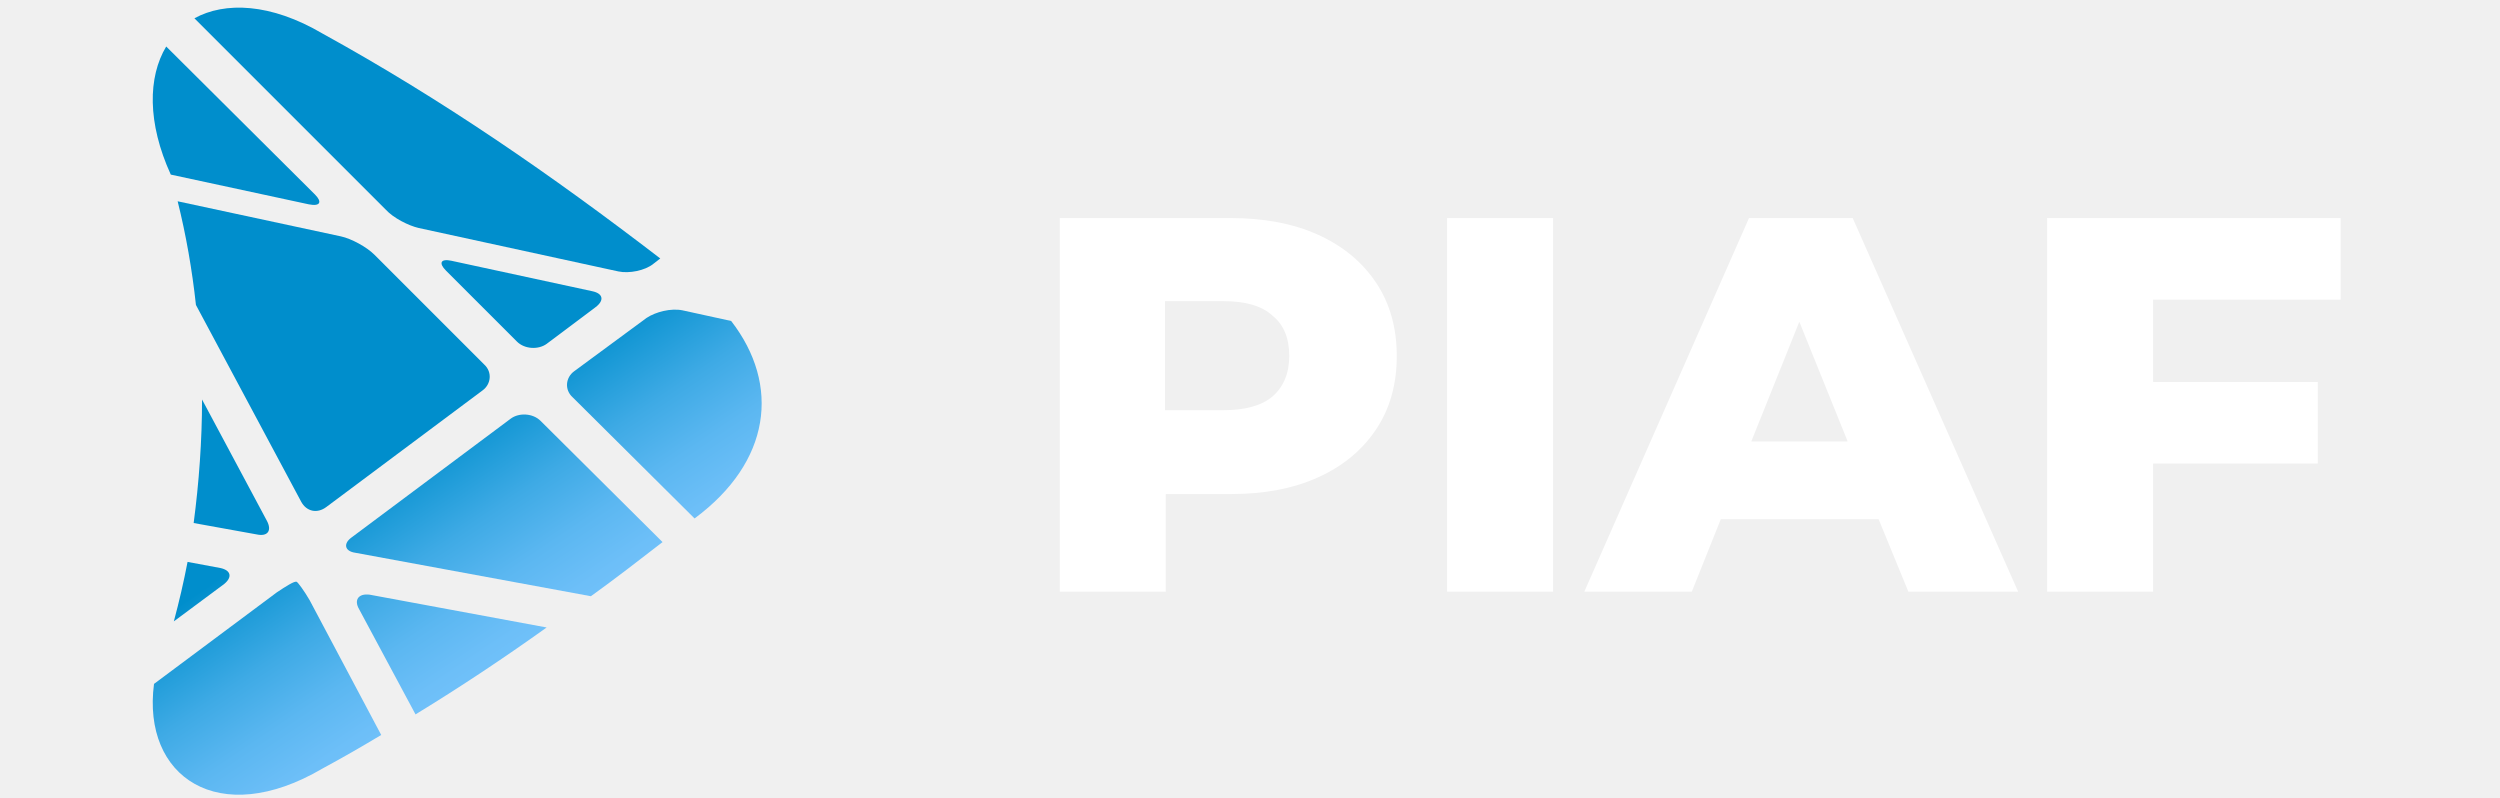
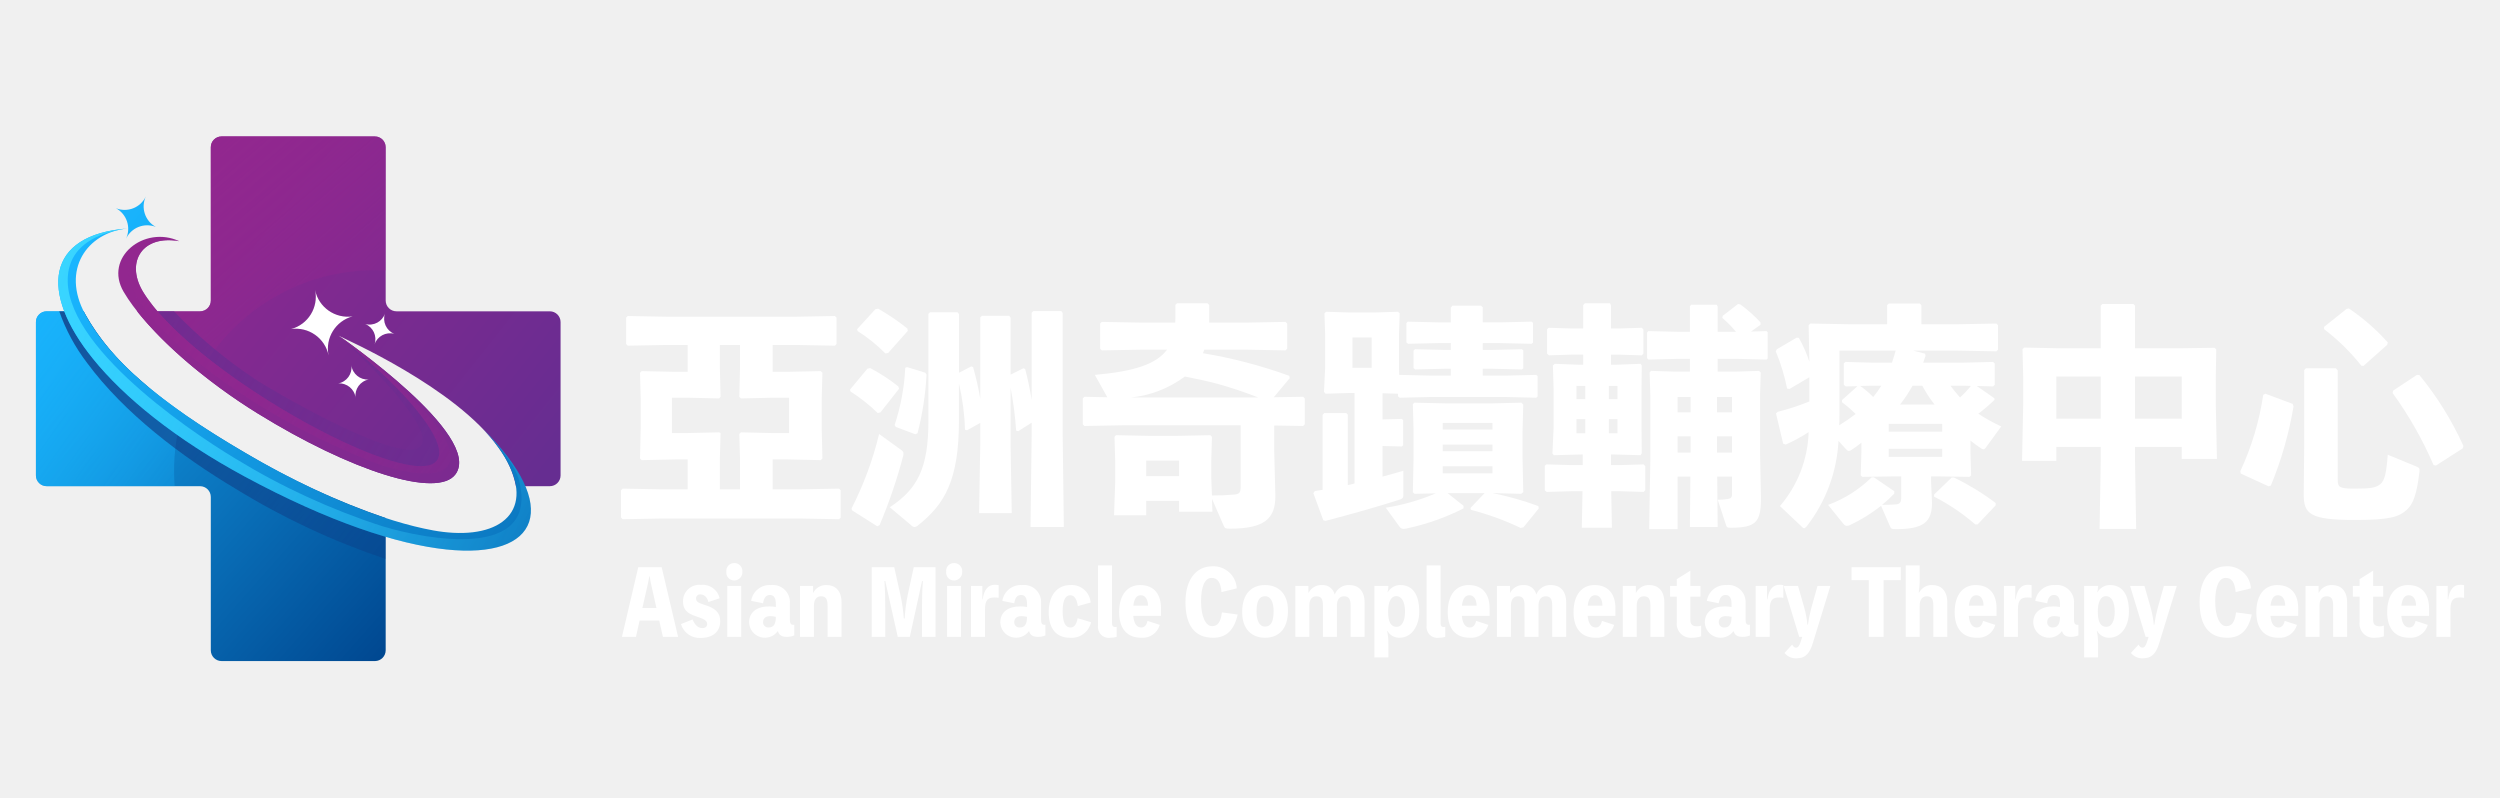
- <svg xmlns="http://www.w3.org/2000/svg" version="1.1" id="Layer_1" x="0px" y="0px" viewBox="0 0 327.9 104.6" style="enable-background:new 0 0 327.9 104.6;" xml:space="preserve">
-   <style type="text/css">
- 	.st0{fill:url(#SVGID_1_);}
- 	.st1{fill:url(#SVGID_2_);}
- 	.st2{fill:url(#SVGID_3_);}
- 	.st3{fill:url(#SVGID_4_);}
- 	.st4{fill:url(#SVGID_5_);}
- 	.st5{fill:url(#SVGID_6_);}
- 	.st6{fill:url(#SVGID_7_);}
- 	.st7{fill:url(#SVGID_8_);}
- 	.st8{fill:url(#SVGID_9_);}
- 	.st9{fill:url(#SVGID_10_);}
- 	.st10{fill:#FFFFFF;}
- </style>
-   <g>
-     <g>
-       <linearGradient id="SVGID_1_" gradientUnits="userSpaceOnUse" x1="16.32" y1="18.852" x2="64.75" y2="90.652">
-         <stop offset="0.626" style="stop-color:#008ECC" />
-         <stop offset="0.674" style="stop-color:#1698D5" />
-         <stop offset="0.773" style="stop-color:#3EAAE5" />
-         <stop offset="0.864" style="stop-color:#5BB7F1" />
-         <stop offset="0.943" style="stop-color:#6DBFF8" />
-         <stop offset="1" style="stop-color:#73C2FB" />
-       </linearGradient>
-       <path class="st0" d="M47.1,79.9l7.4,13.8c5.9-3.6,11.6-7.4,17.2-11.4l-23.2-4.3C47,77.8,46.4,78.7,47.1,79.9z" />
-       <linearGradient id="SVGID_2_" gradientUnits="userSpaceOnUse" x1="-5.94" y1="33.867" x2="42.489" y2="105.667">
-         <stop offset="0.626" style="stop-color:#008ECC" />
-         <stop offset="0.674" style="stop-color:#1698D5" />
-         <stop offset="0.773" style="stop-color:#3EAAE5" />
-         <stop offset="0.864" style="stop-color:#5BB7F1" />
-         <stop offset="0.943" style="stop-color:#6DBFF8" />
-         <stop offset="1" style="stop-color:#73C2FB" />
-       </linearGradient>
-       <path class="st1" d="M38.9,76.3c-0.3-0.1-1.4,0.6-2.6,1.4l-16.1,12c-1.6,12.2,8.5,19.1,22.1,11.1c2.6-1.4,5.2-2.9,7.7-4.4    l-9.4-17.7C39.9,77.5,39.1,76.4,38.9,76.3z" />
-       <linearGradient id="SVGID_3_" gradientUnits="userSpaceOnUse" x1="50.78" y1="-4.391" x2="99.21" y2="67.408">
-         <stop offset="0.626" style="stop-color:#008ECC" />
-         <stop offset="0.674" style="stop-color:#1698D5" />
-         <stop offset="0.773" style="stop-color:#3EAAE5" />
-         <stop offset="0.864" style="stop-color:#5BB7F1" />
-         <stop offset="0.943" style="stop-color:#6DBFF8" />
-         <stop offset="1" style="stop-color:#73C2FB" />
-       </linearGradient>
-       <path class="st2" d="M84.8,41.7l-9.5,7c-1.1,0.8-1.3,2.4-0.2,3.4L91.1,68c10-7.4,11.3-17.5,4.8-25.9l-6.4-1.4    C88,40.4,86,40.9,84.8,41.7z" />
-       <linearGradient id="SVGID_4_" gradientUnits="userSpaceOnUse" x1="26.157" y1="12.217" x2="74.587" y2="84.017">
-         <stop offset="0.626" style="stop-color:#008ECC" />
-         <stop offset="0.674" style="stop-color:#1698D5" />
-         <stop offset="0.773" style="stop-color:#3EAAE5" />
-         <stop offset="0.864" style="stop-color:#5BB7F1" />
-         <stop offset="0.943" style="stop-color:#6DBFF8" />
-         <stop offset="1" style="stop-color:#73C2FB" />
-       </linearGradient>
-       <path class="st3" d="M70.9,55.2c-1-1-2.8-1.1-3.9-0.3L46.1,70.5c-1.1,0.8-0.9,1.8,0.5,2l30.9,5.7c3.2-2.3,6.3-4.7,9.4-7.1    L70.9,55.2z" />
-       <linearGradient id="SVGID_5_" gradientUnits="userSpaceOnUse" x1="43.777" y1="0.333" x2="92.206" y2="72.132">
-         <stop offset="0.626" style="stop-color:#008ECC" />
-         <stop offset="0.674" style="stop-color:#1698D5" />
-         <stop offset="0.773" style="stop-color:#3EAAE5" />
-         <stop offset="0.864" style="stop-color:#5BB7F1" />
-         <stop offset="0.943" style="stop-color:#6DBFF8" />
-         <stop offset="1" style="stop-color:#73C2FB" />
-       </linearGradient>
-       <path class="st4" d="M77.7,38.2l-18.5-4c-1.4-0.3-1.7,0.3-0.7,1.3l9.3,9.3c1,1,2.8,1.1,3.9,0.3l6.4-4.8    C79.3,39.4,79.1,38.5,77.7,38.2z" />
-       <linearGradient id="SVGID_6_" gradientUnits="userSpaceOnUse" x1="24.538" y1="13.31" x2="72.967" y2="85.109">
-         <stop offset="0.626" style="stop-color:#008ECC" />
-         <stop offset="0.674" style="stop-color:#1698D5" />
-         <stop offset="0.773" style="stop-color:#3EAAE5" />
-         <stop offset="0.864" style="stop-color:#5BB7F1" />
-         <stop offset="0.943" style="stop-color:#6DBFF8" />
-         <stop offset="1" style="stop-color:#73C2FB" />
-       </linearGradient>
-       <path class="st5" d="M41.3,25.5L21.8,6.1c-2.4,4-2.5,10,0.6,16.8l18.1,3.9C42,27.1,42.3,26.5,41.3,25.5z" />
-       <linearGradient id="SVGID_7_" gradientUnits="userSpaceOnUse" x1="3.661" y1="27.391" x2="52.09" y2="99.191">
-         <stop offset="0.626" style="stop-color:#008ECC" />
-         <stop offset="0.674" style="stop-color:#1698D5" />
-         <stop offset="0.773" style="stop-color:#3EAAE5" />
-         <stop offset="0.864" style="stop-color:#5BB7F1" />
-         <stop offset="0.943" style="stop-color:#6DBFF8" />
-         <stop offset="1" style="stop-color:#73C2FB" />
-       </linearGradient>
-       <path class="st6" d="M35,68.3l-8.5-15.9c0,5.4-0.4,10.9-1.1,16.2l8.3,1.5C35.1,70.4,35.7,69.6,35,68.3z" />
-       <linearGradient id="SVGID_8_" gradientUnits="userSpaceOnUse" x1="43.932" y1="0.228" x2="92.362" y2="72.027">
-         <stop offset="0.626" style="stop-color:#008ECC" />
-         <stop offset="0.674" style="stop-color:#1698D5" />
-         <stop offset="0.773" style="stop-color:#3EAAE5" />
-         <stop offset="0.864" style="stop-color:#5BB7F1" />
-         <stop offset="0.943" style="stop-color:#6DBFF8" />
-         <stop offset="1" style="stop-color:#73C2FB" />
-       </linearGradient>
-       <path class="st7" d="M54.9,29.9l26.2,5.7c1.4,0.3,3.5-0.1,4.6-1l0.9-0.7C72.4,23,58.1,13.1,42.3,4.4c-6.8-4-12.8-4.2-16.8-2    l25.1,25.1C51.6,28.6,53.6,29.6,54.9,29.9z" />
-       <linearGradient id="SVGID_9_" gradientUnits="userSpaceOnUse" x1="-4.338" y1="32.786" x2="44.092" y2="104.586">
-         <stop offset="0.626" style="stop-color:#008ECC" />
-         <stop offset="0.674" style="stop-color:#1698D5" />
-         <stop offset="0.773" style="stop-color:#3EAAE5" />
-         <stop offset="0.864" style="stop-color:#5BB7F1" />
-         <stop offset="0.943" style="stop-color:#6DBFF8" />
-         <stop offset="1" style="stop-color:#73C2FB" />
-       </linearGradient>
-       <path class="st8" d="M28.9,74.5l-4.3-0.8c-0.5,2.6-1.1,5.2-1.8,7.8l6.6-4.9C30.5,75.7,30.3,74.8,28.9,74.5z" />
-       <linearGradient id="SVGID_10_" gradientUnits="userSpaceOnUse" x1="22.959" y1="14.375" x2="71.388" y2="86.174">
-         <stop offset="0.626" style="stop-color:#008ECC" />
-         <stop offset="0.674" style="stop-color:#1698D5" />
-         <stop offset="0.773" style="stop-color:#3EAAE5" />
-         <stop offset="0.864" style="stop-color:#5BB7F1" />
-         <stop offset="0.943" style="stop-color:#6DBFF8" />
-         <stop offset="1" style="stop-color:#73C2FB" />
-       </linearGradient>
-       <path class="st9" d="M39.5,65.8c0.7,1.3,2.1,1.6,3.3,0.7l20.5-15.3c1.1-0.8,1.3-2.4,0.2-3.4L49.1,33.4c-1-1-3-2.1-4.4-2.4    l-21.4-4.6c1.1,4.4,1.9,9,2.4,13.6L39.5,65.8z" />
-     </g>
-     <g>
-       <path class="st10" d="M172.9,30.8c3.3,1.5,5.8,3.6,7.6,6.3c1.8,2.7,2.7,5.9,2.7,9.6c0,3.7-0.9,6.9-2.7,9.6    c-1.8,2.7-4.3,4.8-7.6,6.3c-3.3,1.5-7.1,2.2-11.5,2.2h-8.5v12.8h-13.9v-49h22.4C165.7,28.6,169.6,29.3,172.9,30.8z M166.9,52    c1.4-1.2,2.2-3,2.2-5.3c0-2.3-0.7-4.1-2.2-5.3c-1.4-1.3-3.6-1.9-6.4-1.9h-7.7v14.3h7.7C163.3,53.8,165.5,53.2,166.9,52z" />
-       <path class="st10" d="M189.8,28.6h13.9v49h-13.9V28.6z" />
-       <path class="st10" d="M246.4,68.1h-20.7l-3.8,9.5h-14.1l21.6-49h13.6l21.7,49h-14.4L246.4,68.1z M242.3,57.8L236,42.2l-6.3,15.7    H242.3z" />
-       <path class="st10" d="M282.4,39.3v10.8H304v10.7h-21.6v16.8h-13.9v-49H307v10.7H282.4z" />
+ <svg xmlns="http://www.w3.org/2000/svg" xmlns:xlink="http://www.w3.org/1999/xlink" id="Layer_1" data-name="Layer 1" viewBox="0 0 327.9 104.6">
+   <defs>
+     <style>.cls-1{fill:url(#linear-gradient);}.cls-2{fill:url(#linear-gradient-2);}.cls-3{fill:url(#linear-gradient-3);}.cls-4{fill:url(#linear-gradient-4);}.cls-5{fill:url(#linear-gradient-5);}.cls-6{fill:url(#linear-gradient-6);}.cls-23,.cls-7{fill:#fff;}.cls-10,.cls-12,.cls-13,.cls-15,.cls-17,.cls-18,.cls-20,.cls-21,.cls-7,.cls-8{fill-rule:evenodd;}.cls-8{fill:url(#linear-gradient-7);}.cls-9{mask:url(#mask);}.cls-10{fill:#19b5fe;}.cls-11{mask:url(#mask-2);}.cls-12{fill:#102770;}.cls-13{fill:url(#未命名漸層_11);}.cls-14{mask:url(#mask-3);}.cls-15{fill:#92278f;}.cls-16{mask:url(#mask-4);}.cls-17{fill:#662d91;}.cls-18{fill:url(#linear-gradient-8);}.cls-19{mask:url(#mask-5);}.cls-20{fill:#39d5ff;}.cls-21{fill:url(#未命名漸層_11-2);}.cls-22{mask:url(#mask-6);}</style>
+     <linearGradient id="linear-gradient" x1="40814.976" y1="-20646.877" x2="41370.985" y2="-21041.886" gradientTransform="matrix(0.072, 0, 0, -0.072, -2940.789, -1445.955)" gradientUnits="userSpaceOnUse">
+       <stop offset="0" stop-color="#fff" />
+       <stop offset="1" stop-color="#fff" stop-opacity="0" />
+     </linearGradient>
+     <linearGradient id="linear-gradient-2" x1="40540.918" y1="-20407.729" x2="41839.066" y2="-21264.548" xlink:href="#linear-gradient" />
+     <linearGradient id="linear-gradient-3" x1="41095.895" y1="-20283.51" x2="41581.613" y2="-20851.777" xlink:href="#linear-gradient" />
+     <linearGradient id="linear-gradient-4" x1="40844.987" y1="-20492.428" x2="41922.623" y2="-21084.964" xlink:href="#linear-gradient" />
+     <linearGradient id="linear-gradient-5" x1="40944.576" y1="-20601.027" x2="41934.648" y2="-21035.117" xlink:href="#linear-gradient" />
+     <linearGradient id="linear-gradient-6" x1="40957.975" y1="-20451.253" x2="41781.107" y2="-21008.063" xlink:href="#linear-gradient" />
+     <linearGradient id="linear-gradient-7" x1="41543.083" y1="-21288.691" x2="40764.559" y2="-20600.759" gradientTransform="matrix(0.072, 0, 0, -0.072, -2940.789, -1445.955)" gradientUnits="userSpaceOnUse">
+       <stop offset="0" stop-color="#004790" />
+       <stop offset="1" stop-color="#19b5fe" />
+     </linearGradient>
+     <mask id="mask" x="4.649" y="40.768" width="19.363" height="23.063" maskUnits="userSpaceOnUse">
+       <g id="id0">
+         <rect class="cls-1" x="4.649" y="40.768" width="19.363" height="23.063" />
+       </g>
+     </mask>
+     <mask id="mask-2" x="7.705" y="40.768" width="42.945" height="32.615" maskUnits="userSpaceOnUse">
+       <g id="id2">
+         <rect class="cls-2" x="7.705" y="40.768" width="42.945" height="32.615" />
+       </g>
+     </mask>
+     <linearGradient id="未命名漸層_11" x1="41848.726" y1="-20926.032" x2="41150.627" y2="-20370.894" gradientTransform="matrix(0.072, 0, 0, -0.072, -2940.789, -1445.955)" gradientUnits="userSpaceOnUse">
+       <stop offset="0" stop-color="#662d91" />
+       <stop offset="1" stop-color="#92278f" />
+     </linearGradient>
+     <mask id="mask-3" x="17.929" y="17.831" width="32.72" height="31.098" maskUnits="userSpaceOnUse">
+       <g id="id4">
+         <rect class="cls-3" x="17.929" y="17.831" width="32.72" height="31.098" />
+       </g>
+     </mask>
+     <mask id="mask-4" x="20.587" y="40.768" width="37.083" height="20.436" maskUnits="userSpaceOnUse">
+       <g id="id6">
+         <rect class="cls-4" x="20.587" y="40.768" width="37.083" height="20.436" />
+       </g>
+     </mask>
+     <linearGradient id="linear-gradient-8" x1="42356.295" y1="-21556.214" x2="41002.168" y2="-20535.557" xlink:href="#linear-gradient-7" />
+     <mask id="mask-5" x="7.581" y="29.904" width="62.12" height="42.382" maskUnits="userSpaceOnUse">
+       <g id="id8">
+         <rect class="cls-5" x="7.581" y="29.904" width="62.12" height="42.382" />
+       </g>
+     </mask>
+     <linearGradient id="未命名漸層_11-2" x1="42249.227" y1="-21328.57" x2="41084.783" y2="-20567.423" xlink:href="#未命名漸層_11" />
+     <mask id="mask-6" x="16.784" y="31.21" width="42.381" height="30.953" maskUnits="userSpaceOnUse">
+       <g id="id10">
+         <rect class="cls-6" x="16.784" y="31.21" width="42.381" height="30.953" />
+       </g>
+     </mask>
+   </defs>
+   <g id="Layer_1-2" data-name="Layer_1">
+     <g id="_2327149943952" data-name=" 2327149943952">
+       <path class="cls-7" d="M49.123,45.173a2.146,2.146,0,0,0-1.227-2.677,2.146,2.146,0,0,0,2.6-1.382,2.146,2.146,0,0,0,1.227,2.677A2.146,2.146,0,0,0,49.123,45.173Z" />
+       <path class="cls-7" d="M46.636,52.159a2.146,2.146,0,0,0-2.277-1.867,2.146,2.146,0,0,0,1.731-2.382,2.146,2.146,0,0,0,2.277,1.868,2.146,2.146,0,0,0-1.731,2.382Z" />
+       <path class="cls-7" d="M43.097,46.612A4.383,4.383,0,0,0,38.172,43.162a4.383,4.383,0,0,0,3.157-5.118,4.382,4.382,0,0,0,4.925,3.45A4.383,4.383,0,0,0,43.097,46.612Z" />
+       <path class="cls-8" d="M10.971,40.831H6.122a1.414,1.414,0,0,0-1.411,1.411V62.358A1.413,1.413,0,0,0,6.122,63.769H26.238a1.413,1.413,0,0,1,1.411,1.411V85.295a1.414,1.414,0,0,0,1.411,1.411H49.175a1.413,1.413,0,0,0,1.411-1.411V67.946a97.886,97.886,0,0,1-18.392-8.532C20.567,52.626,14.371,47.085,11.164,41.201q-.101-.186-.193-.37Z" />
+       <g class="cls-9">
+         <path class="cls-10" d="M10.971,40.831H6.122a1.414,1.414,0,0,0-1.411,1.411V62.358A1.413,1.413,0,0,0,6.122,63.769H22.904q-.073-.98-.074-1.978a26.351,26.351,0,0,1,1.118-7.611c-6.496-4.557-10.439-8.676-12.784-12.978q-.101-.186-.193-.37Z" />
+       </g>
+       <g class="cls-11">
+         <path class="cls-12" d="M10.971,40.831H7.768A24.563,24.563,0,0,0,11.431,47.61c4.887,6.619,12.416,12.287,19.423,16.468a95.362,95.362,0,0,0,19.732,9.242V69.552c-1.978-.703-3.922-1.521-5.783-2.375A106.546,106.546,0,0,1,31.706,59.927a88.936,88.936,0,0,1-13.101-9.886,32.266,32.266,0,0,1-7.44-8.839q-.101-.186-.193-.37Z" />
+       </g>
+       <path class="cls-13" d="M49.175,17.894H29.06a1.413,1.413,0,0,0-1.411,1.411V39.421a1.413,1.413,0,0,1-1.411,1.411H17.993c3.397,4.297,9.271,9.361,15.793,13.388C46.03,61.782,57.42,65.447,59.757,62.185c3.616-5.049-15.024-17.945-15.329-18.147.676.373,15.383,6.783,20.946,14.659a12.283,12.283,0,0,1,2.301,5.072h4.439a1.413,1.413,0,0,0,1.411-1.411V42.242a1.414,1.414,0,0,0-1.411-1.411H51.997a1.414,1.414,0,0,1-1.411-1.411V19.305a1.413,1.413,0,0,0-1.411-1.411Zm-.052,27.279a2.146,2.146,0,0,0-1.227-2.677,2.146,2.146,0,0,0,2.6-1.382,2.146,2.146,0,0,0,1.227,2.677A2.146,2.146,0,0,0,49.123,45.173ZM46.636,52.159a2.146,2.146,0,0,0-2.277-1.867A2.146,2.146,0,0,0,46.09,47.91a2.146,2.146,0,0,0,2.277,1.868,2.146,2.146,0,0,0-1.731,2.382ZM43.097,46.612A4.383,4.383,0,0,0,38.172,43.161a4.383,4.383,0,0,0,3.157-5.118,4.382,4.382,0,0,0,4.925,3.45,4.383,4.383,0,0,0-3.157,5.118Z" />
+       <g class="cls-14">
+         <path class="cls-15" d="M49.175,17.894H29.06a1.413,1.413,0,0,0-1.411,1.411V39.421a1.413,1.413,0,0,1-1.411,1.411H17.993a53.251,53.251,0,0,0,8.222,8.035A26.341,26.341,0,0,1,49.182,35.44q.707,0,1.404.038V19.305a1.413,1.413,0,0,0-1.411-1.411Z" />
+       </g>
+       <g class="cls-16">
+         <path class="cls-17" d="M22.816,40.831h-2.167C29.298,50.963,52.908,63.672,56.989,60.703c2.508-1.825-2.811-8.838-12.562-16.665C45.937,45.337,58.853,57.453,54.592,58.877c-3.68,1.23-19.201-7.818-21.279-9.244a62.816,62.816,0,0,1-10.497-8.802Z" />
+       </g>
+       <path class="cls-18" d="M63.27,56.191c10.427,10.269,7.48,17.154-4.706,15.88-6.437-.673-15.453-3.622-26.437-9.552C23.033,57.61,16.284,52.117,12.201,47.058c-7.085-8.778-6.146-16.249,4.494-17.091-5.242.535-8.723,5.377-5.53,11.235a26.227,26.227,0,0,0,2.403,3.631c3.608,4.605,9.411,9.202,18.626,14.581,9.482,5.535,18.246,8.997,24.613,10.152a21.055,21.055,0,0,0,2.619.315c7.408.399,11.05-3.96,5.948-11.184a21.23,21.23,0,0,0-2.104-2.506ZM16.525,31.318a3.074,3.074,0,0,1,3.923-1.549,3.074,3.074,0,0,1-1.318-4.007,3.073,3.073,0,0,1-3.922,1.55,3.073,3.073,0,0,1,1.317,4.007Z" />
+       <g class="cls-19">
+         <path class="cls-20" d="M63.27,56.191c10.427,10.269,7.48,17.154-4.706,15.88-6.437-.673-15.453-3.622-26.436-9.552C23.033,57.61,16.284,52.117,12.201,47.058c-7.085-8.778-6.146-16.249,4.494-17.091a9.021,9.021,0,0,0-1.196.203c-3.728.767-5.898,2.567-6.457,5.09C7.037,44.314,24.182,56.138,30.89,60.16a90.018,90.018,0,0,0,19.242,8.856c5.85,1.784,20.503,4.503,17.98-5.883-.484-1.994-2.203-4.141-4.441-6.519q-.197-.213-.401-.424Z" />
+       </g>
+       <path class="cls-21" d="M17.413,40.074A20.874,20.874,0,0,1,16.223,38.286c-2.658-4.519,2.704-8.791,7.289-6.652-4.837-.857-7.021,2.689-4.835,6.497,6.138,10.377,33.858,25.813,38.313,22.572,2.508-1.825-2.811-8.838-12.562-16.665.305.203,18.945,13.099,15.329,18.148-2.336,3.262-13.727-.403-25.971-7.966-6.908-4.266-13.092-9.697-16.372-14.146Z" />
+       <g class="cls-22">
+         <path class="cls-15" d="M56.99,60.703c2.508-1.825-2.811-8.838-12.562-16.665.034.022.295.203.728.512Q58.448,55,59.071,59.509c.591,4.278-7.348,2.128-9.3,1.434A91.742,91.742,0,0,1,28.646,49.572c-2.775-2.002-8.062-6.305-10.502-10.29a7.848,7.848,0,0,1-1.286-3.468c-.186-3.007,2.256-5.498,6.654-4.18-4.837-.857-7.021,2.689-4.835,6.497q.101.171.21.344c6.534,10.37,33.697,25.434,38.103,22.228Z" />
+       </g>
    </g>
  </g>
+   <path class="cls-23" d="M101.34,48.768h1.912l4.402-.093.213.216-.091,3.398v3.892l.091,3.954-.213.216-4.402-.093h-1.912v3.923h3.673l5.039-.093.213.216v3.583l-.213.216-5.039-.093H86.707l-5.04.093-.213-.216v-3.583l.213-.216,5.04.093h3.491V60.259H88.559l-4.402.093-.213-.216.091-3.954V52.29l-.091-3.398.213-.216,4.402.093h1.639V45.247h-2.823l-5.04.093-.213-.216V41.664l.213-.216,5.04.092h17.092l5.039-.092.213.216v3.46l-.213.216-5.039-.093h-3.127Zm-6.922-3.521v3.027l.091,3.768-.182.216-4.129-.093H88.134v4.633h2.095l4.098-.092.182.092L94.418,60.167v4.016H97.059V60.167L96.968,56.923l.213-.216,4.098.092h2.216V52.166h-2.216l-4.098.093-.213-.216.091-3.768V45.247Z" />
+   <path class="cls-23" d="M115.486,54.081l-.364.092A21.873,21.873,0,0,0,111.57,51.363l-.091-.247,2.277-2.749.364-.093a22.861,22.861,0,0,1,3.704,2.409l.091.309ZM111.691,66.684a44.323,44.323,0,0,0,3.613-9.761l2.945,2.132c.304.216.273.432.213.741a67.394,67.394,0,0,1-3.097,9.081l-.304.155-3.309-2.1Zm4.797-20.387-.364.062a19.84,19.84,0,0,0-3.643-2.934l-.061-.247,2.398-2.626.364-.062a29.687,29.687,0,0,1,3.825,2.595l.061.309Zm16.059,12.016.152,8.989h-4.281l.152-8.989V55.471l-1.73.958-.273-.062a30.106,30.106,0,0,0-.789-6.054v4.757c0,7.969-1.882,11.058-5.373,13.839a.746.746,0,0,1-.455.216.678.678,0,0,1-.456-.247l-2.793-2.348c3.643-2.379,5.07-5.128,5.07-11.336v-14.024l.213-.216h3.613l.182.247v7.692l1.609-.834.243.093a38.84,38.84,0,0,1,.941,4.139v-10.657l.213-.216h3.582l.182.247V49.139l1.67-.834.243.093c.334,1.266.638,2.718.85,4.047V41.015l.213-.216h3.673l.182.247V56.954l.152,12.171h-4.371l.152-12.109V55.44l-1.761,1.112-.273-.062a45.642,45.642,0,0,0-.729-5.622Zm-13.57-10.163,2.398.741.152.247a39.138,39.138,0,0,1-1.184,7.692l-.303.124-2.55-.958-.152-.247a28.347,28.347,0,0,0,1.397-7.506Z" />
+   <path class="cls-23" d="M157.775,46.328a63.577,63.577,0,0,1,11.324,2.965l.061.309-2.095,2.502,3.856-.062.213.216v3.398l-.213.216-3.795-.062V59.116l.152,5.962c0,2.996-1.488,4.263-5.981,4.263-.607,0-.638-.062-.789-.371L158.959,65.418l.061,1.699h-4.371v-1.421h-4.311v1.885h-4.22l.152-4.325v-2.78l-.091-3.182.182-.216,4.554.093h3.309l4.523-.093.213.216-.091,3.182v2.162l.091,2.348a28.425,28.425,0,0,0,2.945-.124c.638-.062.82-.247.82-.988V55.78H147.271l-5.04.093-.213-.216V52.259l.213-.216,3.006.062-1.639-2.935c5.222-.463,8.075-1.421,9.472-3.305h-3.521l-5.04.093-.213-.216V42.436l.213-.216,5.04.092h4.584a4.874,4.874,0,0,0,.03-.68V39.995l.213-.216H158.382l.213.216v2.317h4.979l5.039-.092.213.216v3.305l-.213.216-5.039-.093h-5.616Zm7.256,5.807a54.306,54.306,0,0,0-5.343-1.792c-1.397-.371-2.854-.68-4.281-.958a14.295,14.295,0,0,1-7.074,2.749Zm-10.383,8.278h-4.311v2.039h4.311Z" />
+   <path class="cls-23" d="M181.333,55.008l2.52-.062.182.155v3.305l-.182.154-2.52-.062v4.016c.911-.247,1.822-.494,2.732-.772v3.213c0,.371-.182.494-.516.587-2.793.896-6.041,1.823-9.715,2.78l-.273-.093-1.305-3.552.213-.278c.334-.062.668-.093,1.002-.155V54.421l.213-.247h2.884l.213.216v9.236c.303-.062.577-.124.88-.216V51.548h-.789l-3.006.092-.213-.247.152-3.089v-4.448l-.091-2.749.213-.216,2.975.092h3.491l2.975-.092.213.216-.091,2.749v4.541l.03.772,4.038.093h2.732V48.367h-.85l-3.825.092-.213-.185V45.988l.182-.185,3.856.093h.85v-.896h-1.639l-3.977.093-.213-.185V42.374l.182-.185,4.007.093h1.639V40.335l.213-.247h3.734l.243.216v1.977h2.246l4.159-.093.182.155v2.595l-.182.155-4.159-.093h-2.246v.896H195.753l3.856-.093.182.155V48.305l-.182.154-3.856-.092h-1.275v.896h3.157l3.856-.093.182.154v2.688l-.182.154-3.856-.093H187.556l-3.977.093-.213-.185v-.371l-.031.031-2.004-.062Zm-1.427-6.765V44.258h-2.52V48.243Zm12.052,18.101v.34a30.707,30.707,0,0,1-7.438,2.626,2.323,2.323,0,0,1-.425.062.641.641,0,0,1-.546-.309l-1.791-2.471a27.749,27.749,0,0,0,6.557-1.885l-2.793.062-.213-.216.091-4.324V56.367l-.091-3.367.213-.185,4.098.093h6.041l3.886-.093.243.247-.091,3.46v3.552l.091,4.479-.273.216-3.764-.093a40.007,40.007,0,0,1,6.011,1.699l.061.309-2.004,2.471-.364.093a36.293,36.293,0,0,0-6.527-2.379l-.061-.247,1.852-1.946h-4.857ZM195.753,55.471H189.226v.865H195.753ZM189.226,58.313v.865H195.753v-.865Zm0,3.768H195.753V61.155H189.226Z" />
+   <path class="cls-23" d="M207.653,46.513h-1.548l-2.945.093-.243-.216V43.177l.213-.185,2.975.092h1.548V40.027l.213-.247h3.309l.121.278v3.027h1.002l3.036-.092.213.216v3.182l-.213.216-3.036-.093H211.296v1.328h.577l3.309-.124.152.216-.031,3.027v5.189l.031,3.305-.152.247-3.521-.093H211.296V61.001h1.245l3.036-.093.213.216v3.182l-.213.216-3.036-.093H211.327l.091,4.788H207.471l.091-4.788h-1.457l-3.248.093-.243-.216V61.093l.213-.185,3.279.093h1.488V59.611h-.243l-3.552.093-.182-.216.152-3.336V50.961l-.091-3.027.243-.216,3.248.124h.486Zm.273,4.108h-1.154V52.352h1.154Zm-1.154,4.356v1.853h1.154V54.977Zm5.373-2.626V50.622h-1.123V52.352Zm-1.123,4.479H212.146V54.977h-1.123Zm14.268,12.294h-3.643l.061-6.611h-1.67v6.888h-3.734l.152-8.958V51.857l-.091-2.996.182-.216,3.006.093h2.095v-1.668H220.009l-3.795.093-.182-.185V43.61l.152-.185,3.825.092h1.639v-3.336l.152-.216h3.37l.121.247v3.305h2.398a14.277,14.277,0,0,0-1.791-1.822l.061-.278,2.004-1.544.303.062a17.767,17.767,0,0,1,2.641,2.348v.309l-1.245.896,2.034-.062.152.154v3.429l-.152.155-3.673-.093h-2.732v1.668h2.459l2.975-.093.213.216-.091,2.996v7.537l.121,5.931c0,3.151-.637,3.892-3.977,3.892-.456,0-.516-.062-.607-.371l-1.093-3.305a7.724,7.724,0,0,0,1.336-.093c.364-.062.546-.185.546-.649V62.514h-1.943Zm-3.552-17.051h-1.7v2.008h1.7Zm0,5.159h-1.7v2.132h1.7Zm5.434-3.151v-2.008h-1.973v2.008Zm0,5.282V57.232h-1.973v2.132Z" />
+   <path class="cls-23" d="M248.454,62.483l-4.19.062-.213-.185.091-3.089V58.066q-.638.51-1.275.927a.833.833,0,0,1-.364.155c-.152,0-.243-.093-.425-.278l-.941-1.05a19.899,19.899,0,0,1-4.22,11.275c-.121.124-.213.185-.303.185a.26.26,0,0,1-.182-.093L233.457,66.376a15.599,15.599,0,0,0,3.764-9.7,21.569,21.569,0,0,1-3.006,1.637l-.334-.124-.941-3.954.212-.216a31.685,31.685,0,0,0,4.159-1.359V49.479l-2.611,1.544-.304-.062a25.723,25.723,0,0,0-1.488-4.88l.152-.278,2.58-1.514.303.031A17.132,17.132,0,0,1,237.313,47.44v-.062l-.091-4.726.213-.216,5.04.092h5.039V40.027l.213-.216h4.068l.213.216v2.502h4.797l5.039-.092.213.216v3.212l-.213.216-5.039-.093h-5.859l1.548.402.061.278c-.091.309-.213.618-.304.896h5.373l3.795-.093.213.216v2.78l-.213.216-2.155-.062,2.307,1.606.03.216a23,23,0,0,1-2.125,1.822,22.901,22.901,0,0,0,3.006,1.668L260.476,58.684c-.122.185-.213.247-.334.247a.836.836,0,0,1-.395-.185c-.455-.309-.88-.618-1.305-.958v1.483l.091,3.089-.213.185-4.19-.062h-.85v.711l.121,2.749c0,2.564-1.154,3.46-4.736,3.46-.577,0-.638-.062-.759-.34l-1.184-2.718a21.356,21.356,0,0,1-4.098,2.533,1.03,1.03,0,0,1-.394.093c-.182,0-.304-.093-.486-.309l-1.973-2.44a15.974,15.974,0,0,0,5.707-3.614h.303l2.672,1.823v.309a15.494,15.494,0,0,1-1.609,1.483c.759,0,1.245-.031,1.761-.062.577-.031.759-.247.759-.927V62.483Zm-6.618-12.016V47.656l.213-.185,3.4.093h2.702c.182-.525.334-1.05.486-1.575h-7.377v8.618c0,.402,0,.803-.031,1.174a24.364,24.364,0,0,0,2.155-1.483,15.902,15.902,0,0,0-1.791-1.544V52.475l2.034-1.823-1.548.031Zm2.155.154a12.892,12.892,0,0,1,1.7,1.452,13.015,13.015,0,0,0,1.062-1.483h-1.305Zm10.747,5.993V55.595h-7.013v1.02Zm-7.013,3.305h7.013V58.869h-7.013Zm6.011-6.858a16.343,16.343,0,0,1-1.609-2.471h-1.275a19.232,19.232,0,0,1-1.639,2.471Zm5.647,15.723h-.303a26.871,26.871,0,0,0-5.404-3.645v-.278l2.307-2.224h.304a32.385,32.385,0,0,1,5.464,3.336v.309Zm-3.552-18.194c.394.556.82,1.05,1.245,1.544a13.282,13.282,0,0,0,1.427-1.514l-.88-.031Z" />
+   <path class="cls-23" d="M269.705,58.622v1.823h-4.493l.152-7.414V49.51l-.091-3.707.213-.216,4.523.093h5.525V40.088l.213-.216H279.814l.212.216v5.591h5.92l4.523-.062.213.216-.061,3.676v3.429l.152,7.259h-4.615V58.622h-6.132V60.352l.152,9.02H275.381l.152-9.02V58.622Zm5.829-9.236h-5.829v5.529h5.829Zm10.625,5.529V49.386h-6.132v5.529Z" />
+   <path class="cls-23" d="M300.7,52.969l.121.34A48.268,48.268,0,0,1,297.846,63.688l-.304.093-3.643-1.668-.061-.309A36.198,36.198,0,0,0,296.845,51.795l.273-.155Zm5.92,10.009c0,.896.213,1.112,2.125,1.112,2.095,0,2.854-.093,3.461-.587.546-.463.789-1.359.971-3.861l3.825,1.576c.334.154.364.247.334.618-.334,2.935-.82,4.294-1.67,5.035-1.032.927-2.216,1.328-6.77,1.328-5.859,0-6.74-.741-6.74-3.336l.061-6.209V48.552l.213-.247h3.946l.243.278Zm1.153-22.457.304-.062a27.405,27.405,0,0,1,5.1,4.448l-.061.309-3.127,2.78-.273-.031a27.475,27.475,0,0,0-4.888-4.788v-.309Zm9.229,8.649.334.031a41.778,41.778,0,0,1,5.768,9.298l-.091.309-3.521,2.255-.304-.062a49.315,49.315,0,0,0-5.373-9.452l.061-.309Z" />
+   <path class="cls-23" d="M88.939,83.531H86.947l-.485-2.144h-2.573l-.474,2.144h-1.841l2.143-9.14h3.068Zm-3.488-6.679a12.216,12.216,0,0,1-.237-1.254h-.054c-.065.422-.151.844-.248,1.254l-.657,2.894h1.841Z" />
+   <path class="cls-23" d="M90.833,81.246c.345.797.775,1.136,1.281,1.136.42,0,.635-.223.635-.527,0-.492-.452-.68-1.529-1.043-1.12-.375-1.636-.891-1.636-1.933a2.144,2.144,0,0,1,2.369-2.168,2.266,2.266,0,0,1,2.434,1.758l-1.475.492c-.151-.633-.549-.996-1.034-.996a.512.512,0,0,0-.582.551c0,.351.248.551.98.773,1.443.434,2.186.973,2.186,2.203,0,1.348-.969,2.179-2.541,2.179a2.539,2.539,0,0,1-2.606-1.816Z" />
+   <path class="cls-23" d="M97.369,74.977a1.076,1.076,0,0,1-1.066,1.16,1.033,1.033,0,0,1-1.034-1.16,1.015,1.015,0,0,1,1.034-1.125A1.039,1.039,0,0,1,97.369,74.977Zm-.151,8.554H95.387V76.852h1.831Z" />
+   <path class="cls-23" d="M103.602,81.328c0,.422.14.621.42.621a.382.382,0,0,0,.151-.012v1.406a2.357,2.357,0,0,1-.98.188c-.7,0-1.023-.258-1.173-.762a2.075,2.075,0,0,1-3.768-1.113c0-1.382,1.023-2.121,2.648-2.121a4.785,4.785,0,0,1,.861.082v-.398c0-.809-.28-1.183-.775-1.183-.506,0-.786.34-.905,1.09l-1.561-.316a2.456,2.456,0,0,1,2.595-2.074,2.243,2.243,0,0,1,2.487,2.39Zm-1.841-.422a2.994,2.994,0,0,0-.765-.094c-.56,0-.915.293-.915.797a.679.679,0,0,0,.743.691C101.449,82.301,101.761,81.879,101.761,80.907Z" />
+   <path class="cls-23" d="M106.66,77.755a1.866,1.866,0,0,1,1.766-1.019c1.098,0,1.949.715,1.949,2.273v4.523h-1.831V79.43c0-.902-.258-1.219-.851-1.219-.528,0-.937.352-.937,1.219v4.101h-1.83V76.852H106.638v.902Z" />
+   <path class="cls-23" d="M122.702,74.392v9.14h-1.776V79.958c0-1.254.022-2.496.118-3.75h-.108l-1.604,7.323h-1.583l-1.637-7.323h-.108c.086,1.242.108,2.472.108,3.75v3.574h-1.777V74.392h2.95l.808,3.609a21.583,21.583,0,0,1,.452,3.117h.108a22.114,22.114,0,0,1,.409-3.105l.786-3.62Z" />
+   <path class="cls-23" d="M126.2,74.977a1.076,1.076,0,0,1-1.066,1.16,1.033,1.033,0,0,1-1.034-1.16,1.015,1.015,0,0,1,1.034-1.125A1.039,1.039,0,0,1,126.2,74.977Zm-.151,8.554H124.219V76.852h1.831Z" />
+   <path class="cls-23" d="M128.892,78.61c.172-1.266.711-1.91,1.572-1.91a2.559,2.559,0,0,1,.517.047v1.664a2.579,2.579,0,0,0-.517-.047c-.797,0-1.27.223-1.27,1.558v3.609h-1.841V76.852h1.486V78.61Z" />
+   <path class="cls-23" d="M136.547,81.328c0,.422.14.621.42.621a.382.382,0,0,0,.151-.012v1.406a2.358,2.358,0,0,1-.98.188c-.7,0-1.023-.258-1.173-.762a2.075,2.075,0,0,1-3.768-1.113c0-1.382,1.023-2.121,2.648-2.121a4.785,4.785,0,0,1,.862.082v-.398c0-.809-.28-1.183-.775-1.183-.506,0-.786.34-.905,1.09l-1.561-.316a2.456,2.456,0,0,1,2.595-2.074,2.243,2.243,0,0,1,2.487,2.39Zm-1.841-.422a2.994,2.994,0,0,0-.765-.094c-.56,0-.915.293-.915.797a.679.679,0,0,0,.743.691C134.393,82.301,134.705,81.879,134.705,80.907Z" />
+   <path class="cls-23" d="M143.103,81.61a2.612,2.612,0,0,1-2.767,2.039c-1.788,0-2.789-1.195-2.789-3.351,0-2.191,1.088-3.562,2.842-3.562a2.489,2.489,0,0,1,2.659,2.297l-1.679.457c-.14-.973-.495-1.418-.98-1.418-.538,0-1.012.445-1.012,2.098,0,1.57.409,2.133,1.034,2.133.388,0,.775-.281.926-1.219Z" />
+   <path class="cls-23" d="M145.848,81.692c0,.363.108.551.431.551a.552.552,0,0,0,.183-.023v1.312a2.783,2.783,0,0,1-.818.117,1.426,1.426,0,0,1-1.626-1.629V74.157h1.83Z" />
+   <path class="cls-23" d="M152.276,80.778H148.637c.108,1.113.517,1.523,1.066,1.523.409,0,.678-.305.808-.867l1.604.527a2.328,2.328,0,0,1-2.433,1.687c-1.852,0-2.896-1.195-2.896-3.351,0-2.39,1.174-3.562,2.745-3.562,1.96,0,2.746,1.359,2.746,3.023Zm-1.701-1.336c-.011-.914-.42-1.371-.948-1.371-.452,0-.861.305-.98,1.371Z" />
+   <path class="cls-23" d="M162.332,80.602c-.463,2.074-1.497,3.046-3.219,3.046-2.39,0-3.628-1.582-3.628-4.687,0-2.894,1.357-4.687,3.532-4.687a3.071,3.071,0,0,1,3.198,2.894l-2.003.492c-.108-1.289-.517-1.863-1.303-1.863-.872,0-1.378,1.101-1.378,3.082,0,1.898.56,3.246,1.443,3.246.754,0,1.12-.516,1.292-1.805Z" />
+   <path class="cls-23" d="M168.931,80.098c0,2.496-1.303,3.55-3.004,3.55-1.669,0-3.004-1.043-3.004-3.363,0-2.496,1.303-3.55,3.004-3.55C167.596,76.735,168.931,77.778,168.931,80.098Zm-1.884.07c0-1.09-.323-1.969-1.12-1.969-.754,0-1.12.621-1.12,2.015,0,1.09.323,1.968,1.12,1.968C166.681,82.184,167.047,81.551,167.047,80.168Z" />
+   <path class="cls-23" d="M171.633,77.755a1.866,1.866,0,0,1,1.766-1.019,1.595,1.595,0,0,1,1.658,1.254,1.956,1.956,0,0,1,1.96-1.254c1.109,0,1.96.715,1.96,2.273v4.523h-1.831V79.43c0-.902-.269-1.219-.851-1.219-.538,0-.947.352-.947,1.219v4.101h-1.831V79.43c0-.902-.258-1.219-.851-1.219-.528,0-.937.352-.937,1.219v4.101h-1.83V76.852h1.712v.902Z" />
+   <path class="cls-23" d="M182.022,77.684a1.865,1.865,0,0,1,1.648-.949c1.604,0,2.476,1.23,2.476,3.48,0,2.004-1.077,3.433-2.584,3.433a1.768,1.768,0,0,1-1.583-.89h-.043a7.42,7.42,0,0,1,.162,1.769v1.699H180.268V76.852h1.83v.035a3.463,3.463,0,0,1-.108.797Zm2.261,2.531c0-1.312-.452-2.027-1.152-2.027-.668,0-1.066.715-1.066,2.039,0,1.336.355,1.992,1.12,1.992C183.832,82.219,184.284,81.516,184.284,80.215Z" />
+   <path class="cls-23" d="M188.945,81.692c0,.363.108.551.431.551a.552.552,0,0,0,.183-.023v1.312a2.783,2.783,0,0,1-.818.117,1.426,1.426,0,0,1-1.626-1.629V74.157h1.83Z" />
+   <path class="cls-23" d="M195.373,80.778h-3.639c.108,1.113.517,1.523,1.066,1.523.409,0,.678-.305.808-.867l1.604.527a2.328,2.328,0,0,1-2.433,1.687c-1.852,0-2.896-1.195-2.896-3.351,0-2.39,1.174-3.562,2.745-3.562,1.96,0,2.746,1.359,2.746,3.023Zm-1.701-1.336c-.011-.914-.42-1.371-.948-1.371-.452,0-.861.305-.98,1.371Z" />
+   <path class="cls-23" d="M198.075,77.755a1.866,1.866,0,0,1,1.766-1.019,1.595,1.595,0,0,1,1.658,1.254,1.956,1.956,0,0,1,1.96-1.254c1.109,0,1.96.715,1.96,2.273v4.523h-1.831V79.43c0-.902-.269-1.219-.851-1.219-.538,0-.947.352-.947,1.219v4.101h-1.831V79.43c0-.902-.258-1.219-.851-1.219-.528,0-.937.352-.937,1.219v4.101h-1.83V76.852h1.712v.902Z" />
+   <path class="cls-23" d="M211.877,80.778h-3.639c.108,1.113.517,1.523,1.066,1.523.409,0,.678-.305.808-.867l1.604.527a2.328,2.328,0,0,1-2.433,1.687c-1.852,0-2.896-1.195-2.896-3.351,0-2.39,1.174-3.562,2.745-3.562,1.96,0,2.746,1.359,2.746,3.023Zm-1.701-1.336c-.011-.914-.42-1.371-.948-1.371-.452,0-.861.305-.98,1.371Z" />
+   <path class="cls-23" d="M214.579,77.755a1.866,1.866,0,0,1,1.766-1.019c1.098,0,1.949.715,1.949,2.273v4.523h-1.831V79.43c0-.902-.258-1.219-.851-1.219-.528,0-.937.352-.937,1.219v4.101H212.846V76.852h1.712v.902Z" />
+   <path class="cls-23" d="M221.707,81.282c0,.644.28.867.894.867a1.538,1.538,0,0,0,.517-.094v1.406a3.866,3.866,0,0,1-1.206.188A1.837,1.837,0,0,1,219.93,81.598V78.258h-.883V76.852h.883v-.891l1.777-1.113v2.004h1.324v1.406h-1.324Z" />
+   <path class="cls-23" d="M228.952,81.328c0,.422.14.621.42.621a.382.382,0,0,0,.151-.012v1.406a2.358,2.358,0,0,1-.98.188c-.7,0-1.023-.258-1.173-.762a2.075,2.075,0,0,1-3.768-1.113c0-1.382,1.023-2.121,2.648-2.121a4.785,4.785,0,0,1,.861.082v-.398c0-.809-.28-1.183-.775-1.183-.506,0-.786.34-.905,1.09l-1.561-.316a2.456,2.456,0,0,1,2.595-2.074,2.243,2.243,0,0,1,2.487,2.39Zm-1.841-.422a2.994,2.994,0,0,0-.765-.094c-.56,0-.915.293-.915.797a.679.679,0,0,0,.743.691C226.799,82.301,227.111,81.879,227.111,80.907Z" />
+   <path class="cls-23" d="M231.816,78.61c.172-1.266.711-1.91,1.572-1.91a2.558,2.558,0,0,1,.517.047v1.664a2.578,2.578,0,0,0-.517-.047c-.797,0-1.27.223-1.27,1.558v3.609h-1.841V76.852h1.486V78.61Z" />
+   <path class="cls-23" d="M240.074,76.852l-2.304,7.499c-.366,1.207-.883,1.992-2.121,1.992a1.895,1.895,0,0,1-1.594-.703l1.001-1.09c.172.293.312.398.517.398.258,0,.442-.258.614-.808l.194-.609h-.398l-2.035-6.679h1.884l.84,2.941a12.305,12.305,0,0,1,.388,2.144h.065a18.226,18.226,0,0,1,.431-2.133l.829-2.953Z" />
+   <path class="cls-23" d="M249.311,76.091h-2.261v7.441H245.112v-7.441h-2.261V74.392h6.46Z" />
+   <path class="cls-23" d="M251.723,77.708a1.86,1.86,0,0,1,1.734-.973c1.098,0,1.949.715,1.949,2.273v4.523h-1.831V79.43c0-.902-.258-1.219-.851-1.219-.528,0-.937.352-.937,1.219v4.101h-1.83V74.157h1.83v1.664a11.063,11.063,0,0,1-.129,1.887Z" />
+   <path class="cls-23" d="M261.865,80.778h-3.639c.108,1.113.517,1.523,1.066,1.523.409,0,.678-.305.808-.867l1.604.527a2.328,2.328,0,0,1-2.433,1.687c-1.852,0-2.896-1.195-2.896-3.351,0-2.39,1.174-3.562,2.745-3.562,1.96,0,2.746,1.359,2.746,3.023Zm-1.701-1.336c-.011-.914-.42-1.371-.948-1.371-.452,0-.861.305-.98,1.371Z" />
+   <path class="cls-23" d="M264.373,78.61c.172-1.266.711-1.91,1.572-1.91a2.558,2.558,0,0,1,.517.047v1.664a2.578,2.578,0,0,0-.517-.047c-.797,0-1.27.223-1.27,1.558v3.609h-1.841V76.852h1.486V78.61Z" />
+   <path class="cls-23" d="M272.028,81.328c0,.422.14.621.42.621a.382.382,0,0,0,.151-.012v1.406a2.357,2.357,0,0,1-.98.188c-.7,0-1.023-.258-1.173-.762a2.075,2.075,0,0,1-3.768-1.113c0-1.382,1.023-2.121,2.648-2.121a4.785,4.785,0,0,1,.861.082v-.398c0-.809-.28-1.183-.775-1.183-.506,0-.786.34-.905,1.09l-1.561-.316a2.456,2.456,0,0,1,2.595-2.074,2.243,2.243,0,0,1,2.487,2.39Zm-1.841-.422a2.994,2.994,0,0,0-.765-.094c-.56,0-.915.293-.915.797a.679.679,0,0,0,.743.691C269.874,82.301,270.187,81.879,270.187,80.907Z" />
+   <path class="cls-23" d="M275.106,77.684a1.865,1.865,0,0,1,1.648-.949c1.604,0,2.476,1.23,2.476,3.48,0,2.004-1.077,3.433-2.584,3.433a1.768,1.768,0,0,1-1.583-.89h-.043a7.419,7.419,0,0,1,.162,1.769v1.699h-1.83V76.852h1.83v.035a3.463,3.463,0,0,1-.108.797Zm2.261,2.531c0-1.312-.452-2.027-1.152-2.027-.668,0-1.066.715-1.066,2.039,0,1.336.355,1.992,1.12,1.992C276.916,82.219,277.368,81.516,277.368,80.215Z" />
+   <path class="cls-23" d="M285.507,76.852l-2.304,7.499c-.366,1.207-.883,1.992-2.121,1.992a1.895,1.895,0,0,1-1.594-.703l1.001-1.09c.172.293.312.398.517.398.258,0,.442-.258.614-.808l.194-.609h-.398l-2.035-6.679h1.884l.84,2.941a12.305,12.305,0,0,1,.388,2.144h.065a18.226,18.226,0,0,1,.431-2.133l.829-2.953Z" />
+   <path class="cls-23" d="M295.347,80.602c-.463,2.074-1.497,3.046-3.219,3.046-2.39,0-3.628-1.582-3.628-4.687,0-2.894,1.357-4.687,3.532-4.687a3.071,3.071,0,0,1,3.198,2.894l-2.003.492c-.108-1.289-.517-1.863-1.303-1.863-.872,0-1.378,1.101-1.378,3.082,0,1.898.56,3.246,1.443,3.246.754,0,1.12-.516,1.292-1.805Z" />
+   <path class="cls-23" d="M301.43,80.778h-3.639c.108,1.113.517,1.523,1.066,1.523.409,0,.678-.305.808-.867l1.604.527a2.328,2.328,0,0,1-2.433,1.687c-1.852,0-2.896-1.195-2.896-3.351,0-2.39,1.174-3.562,2.745-3.562,1.96,0,2.746,1.359,2.746,3.023ZM299.729,79.442c-.011-.914-.42-1.371-.948-1.371-.452,0-.861.305-.98,1.371Z" />
+   <path class="cls-23" d="M304.132,77.755a1.866,1.866,0,0,1,1.766-1.019c1.098,0,1.949.715,1.949,2.273v4.523h-1.831V79.43c0-.902-.258-1.219-.851-1.219-.528,0-.937.352-.937,1.219v4.101h-1.83V76.852h1.712v.902Z" />
+   <path class="cls-23" d="M311.259,81.282c0,.644.28.867.894.867a1.538,1.538,0,0,0,.517-.094v1.406a3.866,3.866,0,0,1-1.206.188,1.837,1.837,0,0,1-1.981-2.051V78.258h-.883V76.852h.883v-.891l1.777-1.113v2.004h1.324v1.406H311.259Z" />
+   <path class="cls-23" d="M318.592,80.778h-3.639c.108,1.113.517,1.523,1.066,1.523.409,0,.678-.305.808-.867L318.43,81.961a2.328,2.328,0,0,1-2.433,1.687c-1.852,0-2.896-1.195-2.896-3.351,0-2.39,1.174-3.562,2.745-3.562,1.96,0,2.746,1.359,2.746,3.023Zm-1.701-1.336c-.011-.914-.42-1.371-.948-1.371-.452,0-.861.305-.98,1.371Z" />
+   <path class="cls-23" d="M321.1,78.61c.172-1.266.711-1.91,1.572-1.91a2.558,2.558,0,0,1,.517.047v1.664a2.578,2.578,0,0,0-.517-.047c-.797,0-1.27.223-1.27,1.558v3.609h-1.841V76.852h1.486V78.61Z" />
</svg>
